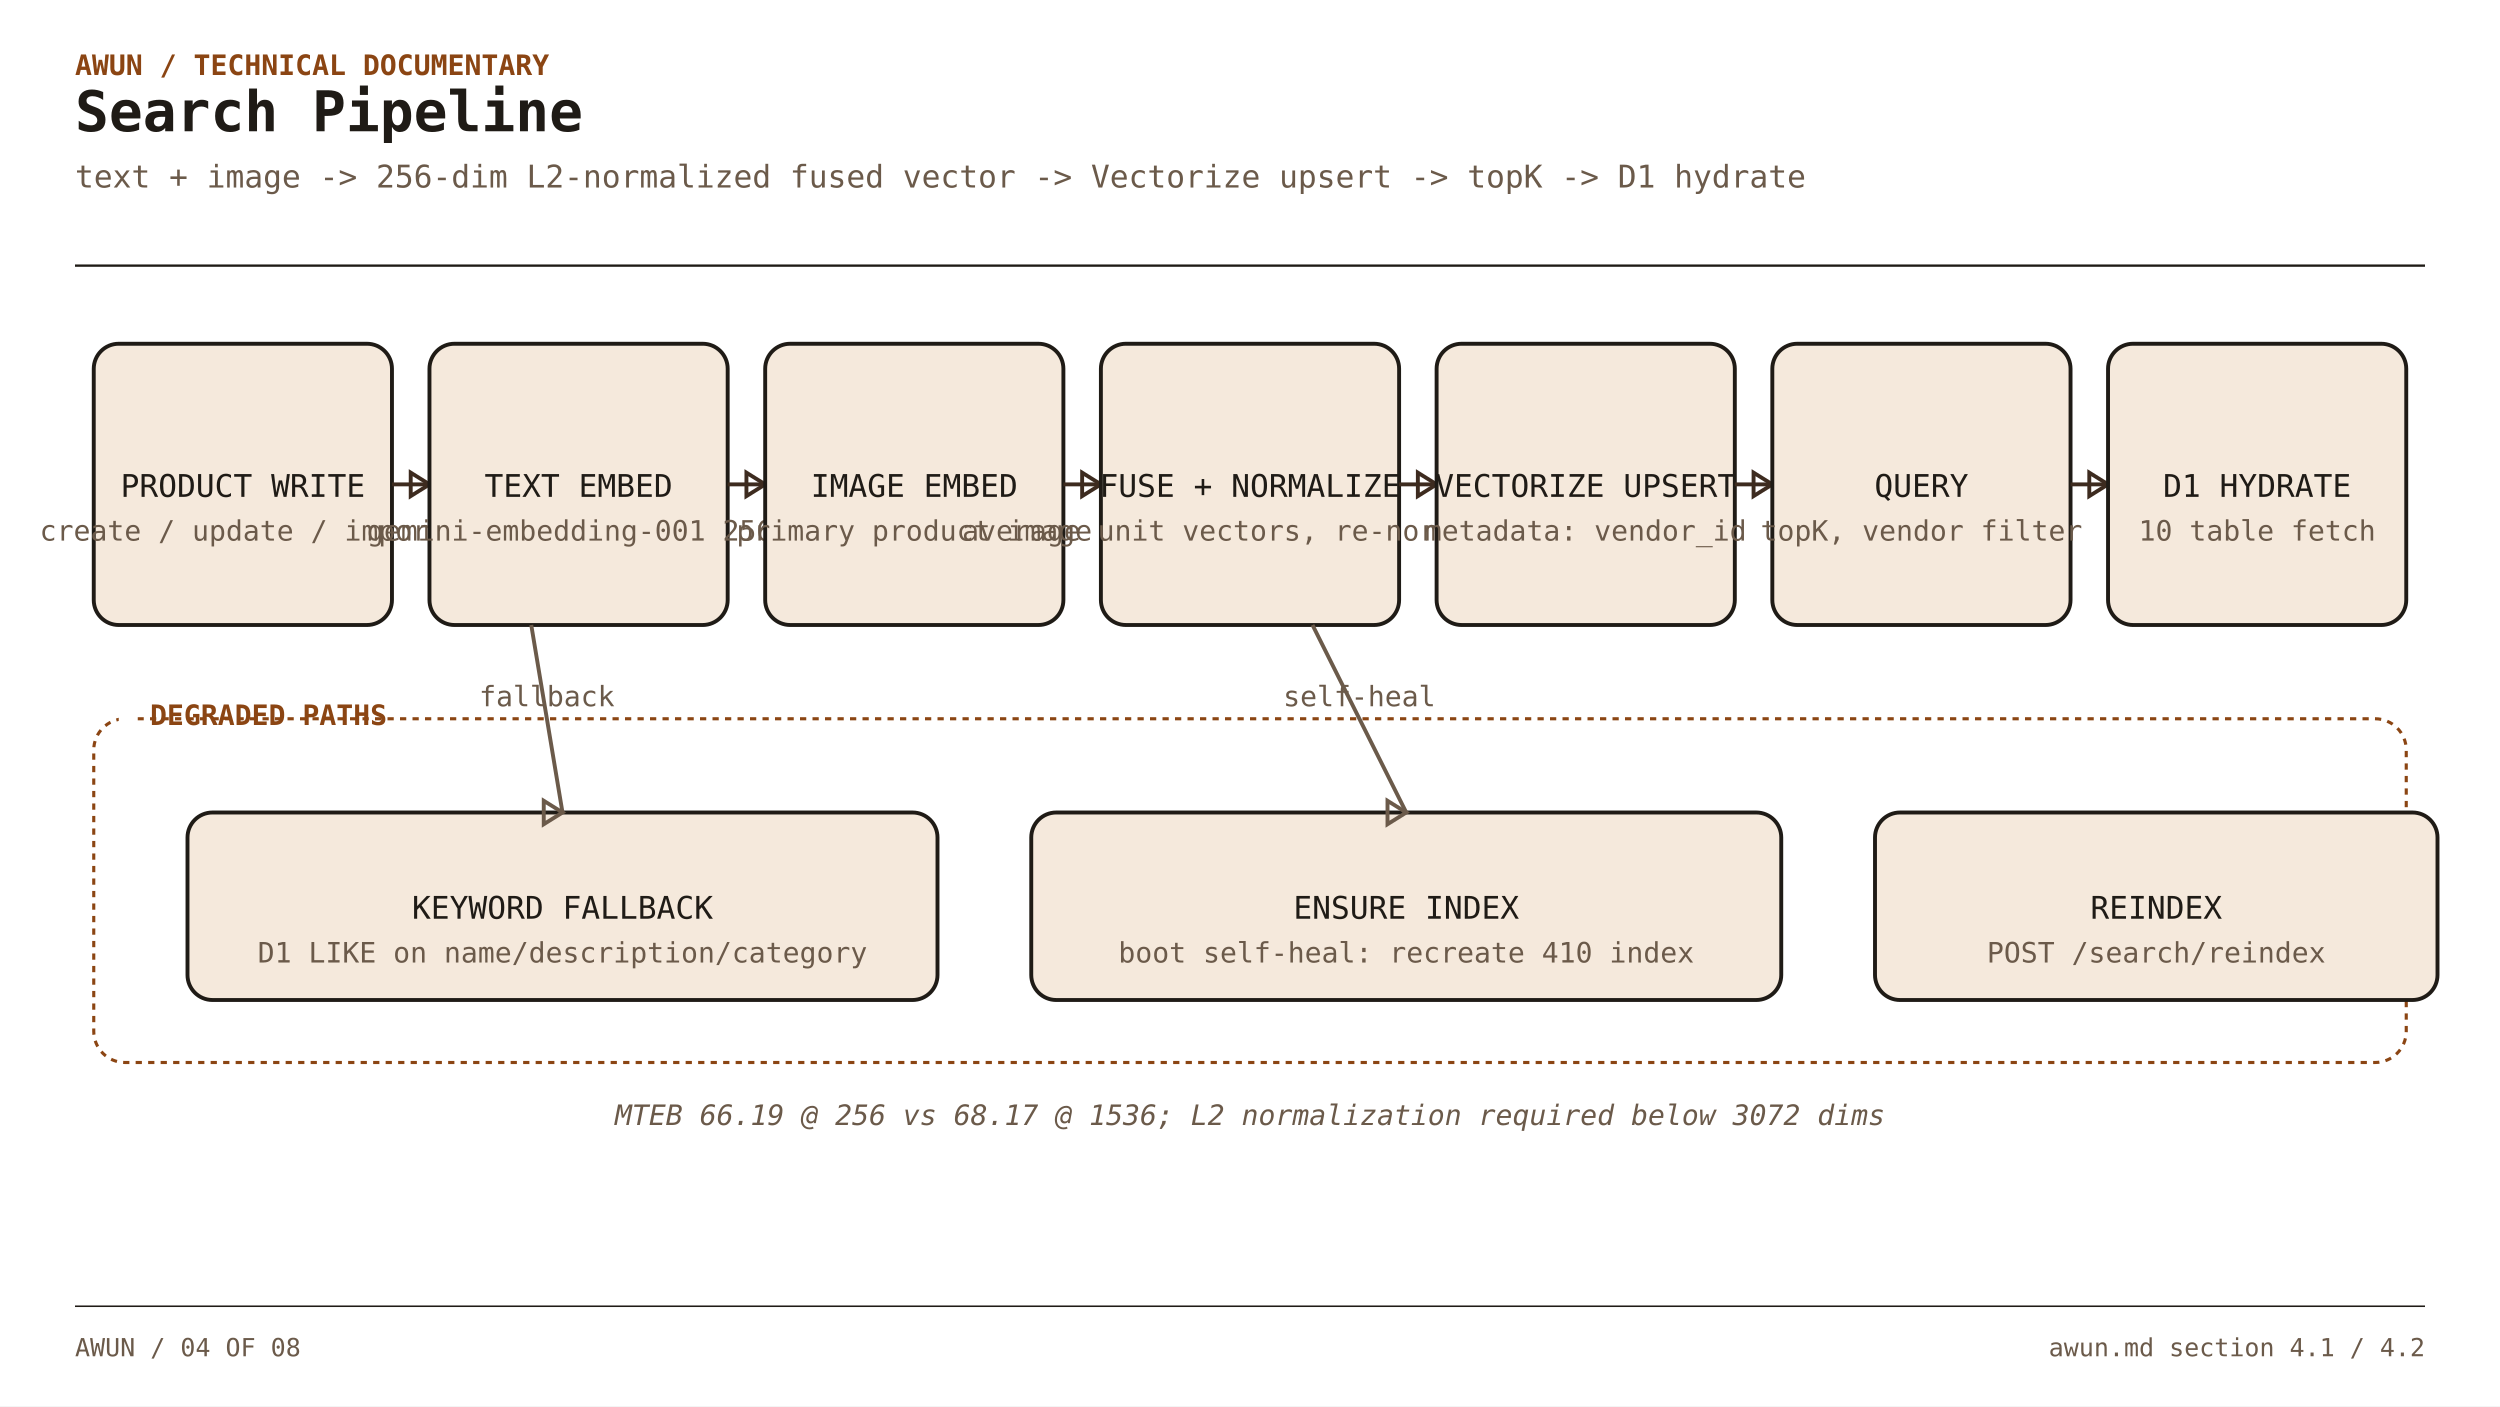
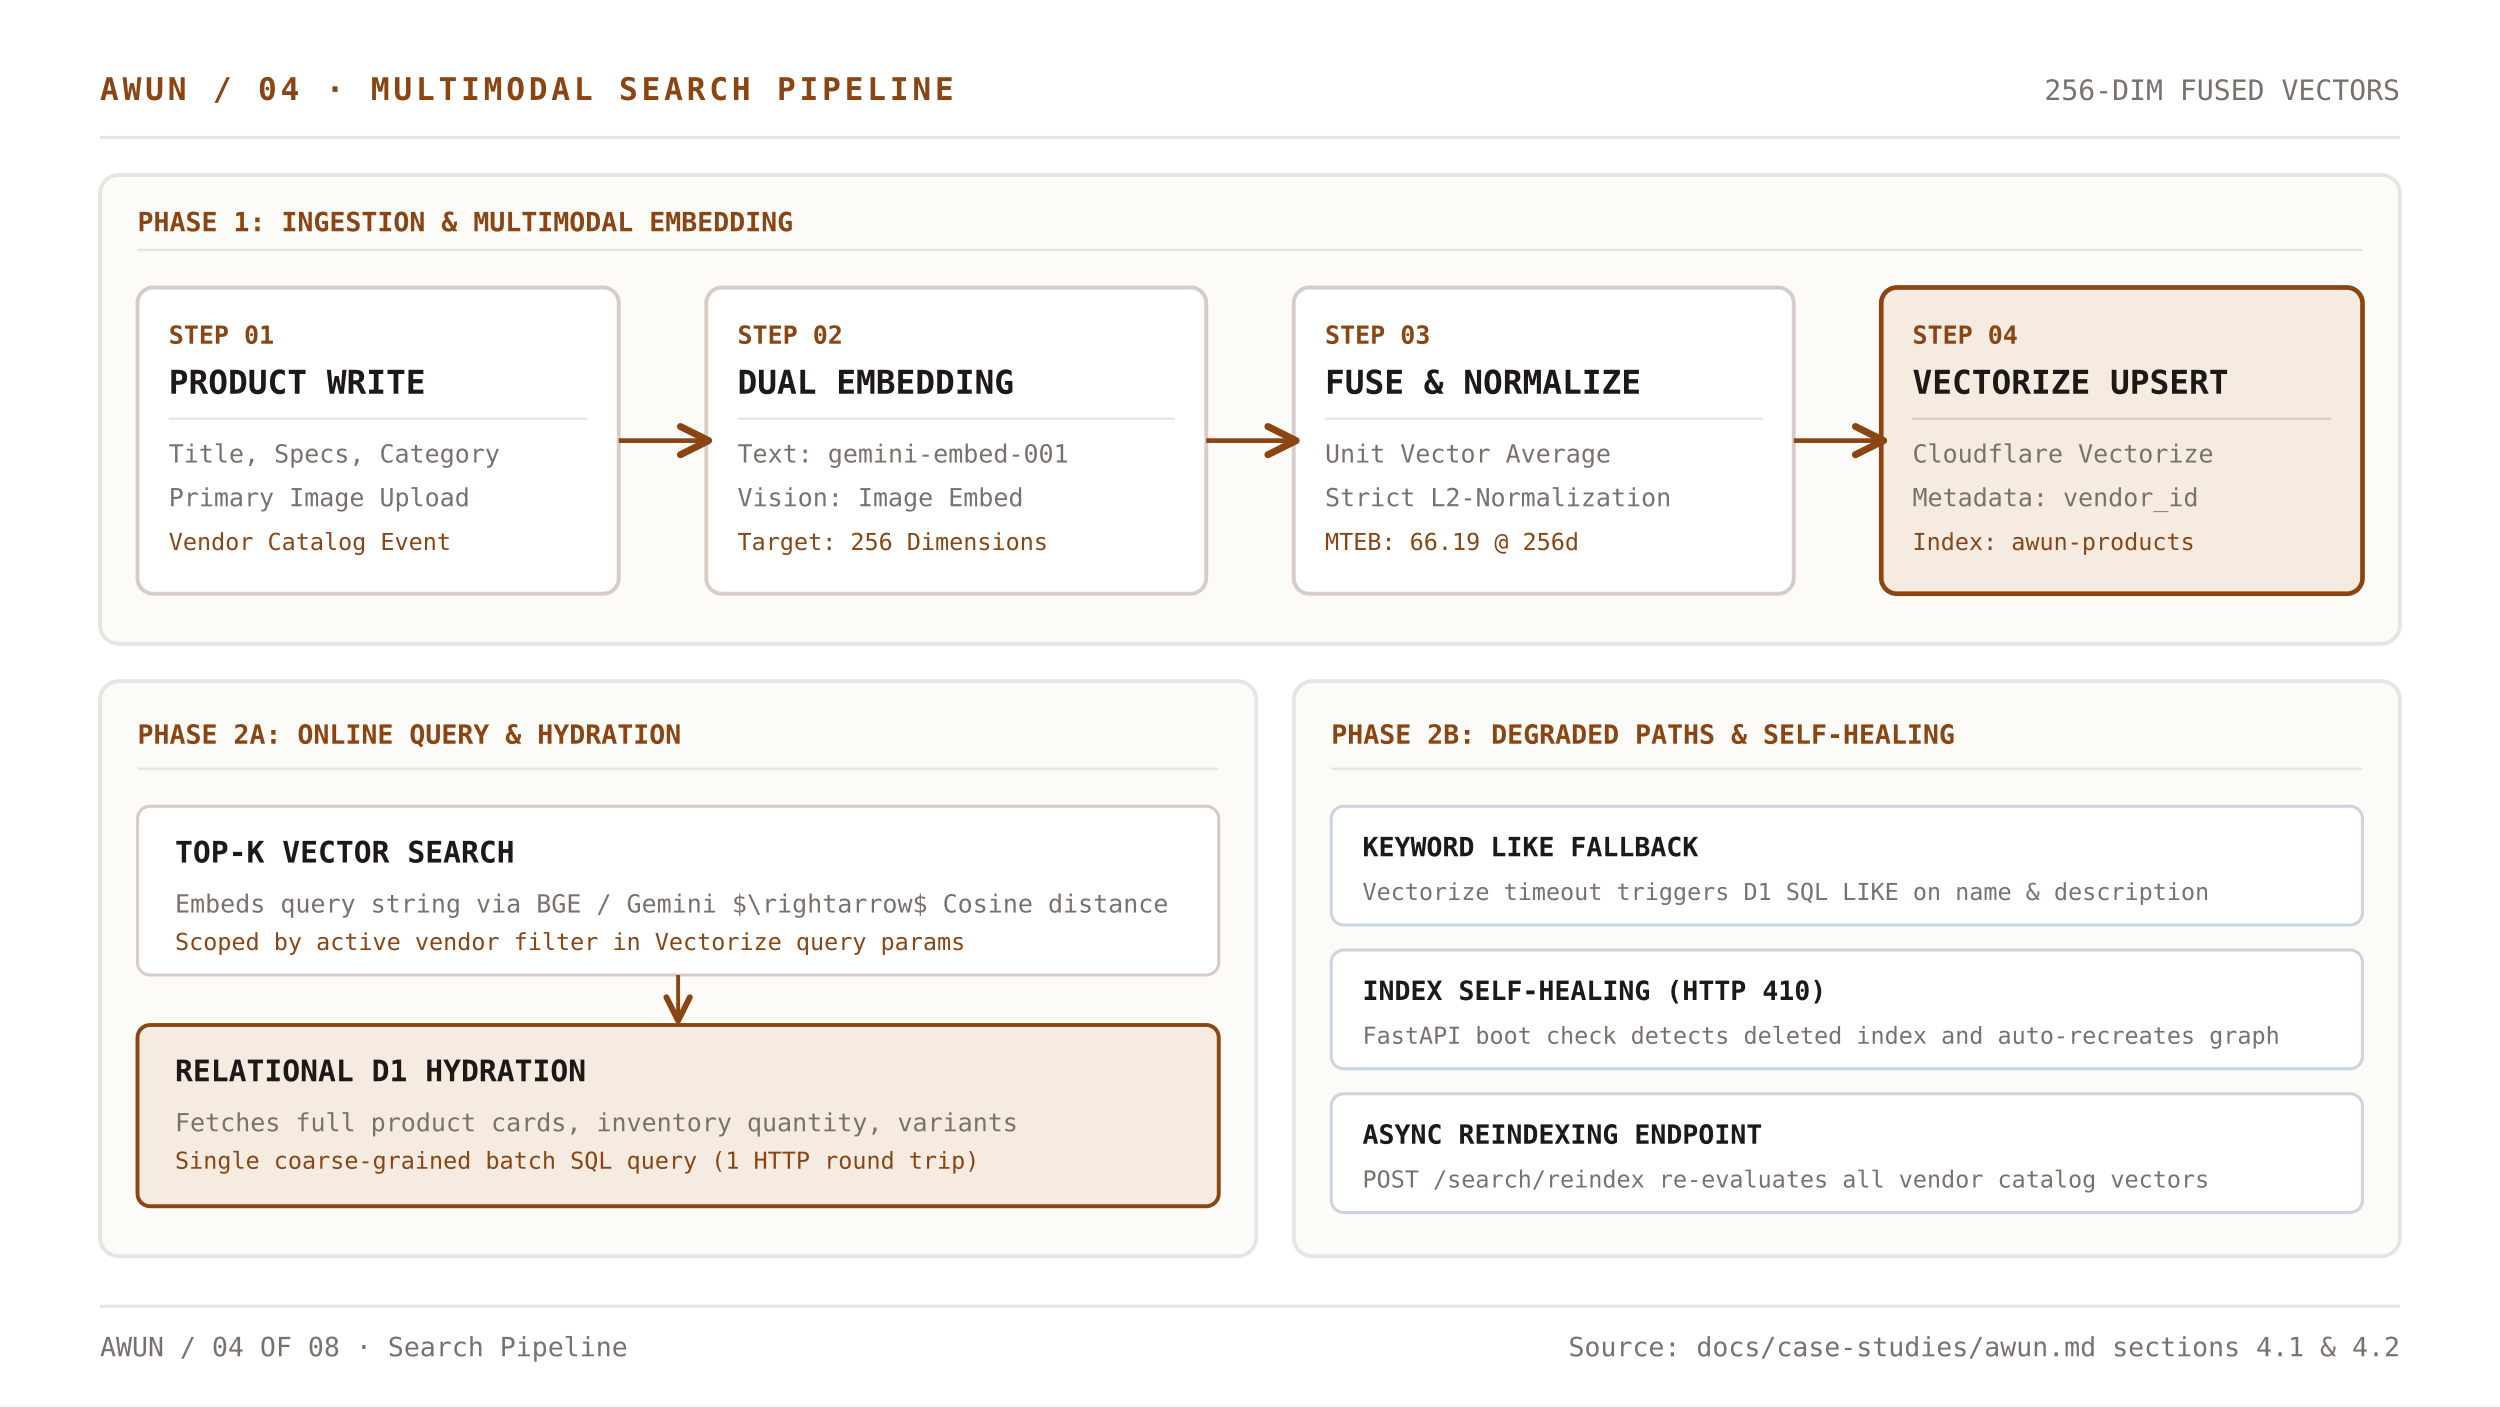
- <svg xmlns="http://www.w3.org/2000/svg" viewBox="0 0 800 450" width="100%" height="100%" preserveAspectRatio="xMidYMid meet" role="img" aria-labelledby="t-04 d-04">
-   <rect x="0" y="0" width="800" height="450" fill="#FFFFFF" />
+ <svg xmlns="http://www.w3.org/2000/svg" viewBox="0 0 800 450" width="100%" height="100%" preserveAspectRatio="xMidYMid meet" role="img" font-family="'JetBrains Mono', ui-monospace, Menlo, Consolas, monospace" style="font-family:'JetBrains Mono',ui-monospace,monospace">
  <defs>
-     <marker id="chev_04" viewBox="0 0 10 10" refX="9" refY="5" markerWidth="7" markerHeight="7" orient="auto-start-reverse">
-       <path d="M 0 0 L 9 5 L 0 10" fill="none" stroke="#3D2B1F" stroke-width="1.4" />
+     <marker id="arrow-terracotta" markerWidth="9" markerHeight="9" refX="7" refY="4.5" orient="auto">
+       <path d="M1.5 1.5 L7.5 4.5 L1.5 7.5" fill="none" stroke="#8B4513" stroke-width="1.5" stroke-linecap="round" stroke-linejoin="round" />
+     </marker>
+     <marker id="arrow-amber" markerWidth="9" markerHeight="9" refX="7" refY="4.5" orient="auto">
+       <path d="M1.5 1.5 L7.5 4.5 L1.5 7.5" fill="none" stroke="#D97706" stroke-width="1.5" stroke-linecap="round" stroke-linejoin="round" />
    </marker>
  </defs>
-   <text x="24" y="24" text-anchor="start" font-family="'JetBrains Mono', 'Menlo', 'Consolas', monospace" font-size="9" font-weight="600" fill="#8B4513">AWUN / TECHNICAL DOCUMENTARY</text>
-   <text x="24" y="42" text-anchor="start" font-family="'JetBrains Mono', 'Menlo', 'Consolas', monospace" font-size="18" font-weight="600" fill="#1F1B16">Search Pipeline</text>
-   <text x="24" y="60" text-anchor="start" font-family="'JetBrains Mono', 'Menlo', 'Consolas', monospace" font-size="10" font-weight="400" fill="#6B5A4A">text + image -&gt; 256-dim L2-normalized fused vector -&gt; Vectorize upsert -&gt; topK -&gt; D1 hydrate</text>
-   <line x1="24" y1="85" x2="776" y2="85" stroke="#1F1B16" stroke-width="0.75" />
-   <rect x="30.0" y="110" width="95.429" height="90" rx="8" ry="8" fill="#F5E9DC" stroke="#1F1B16" stroke-width="1.25" />
-   <text x="77.714" y="159.0" text-anchor="middle" font-family="'JetBrains Mono', 'Menlo', 'Consolas', monospace" font-size="10" font-weight="500" fill="#1F1B16">PRODUCT WRITE</text>
-   <text x="77.714" y="173.0" text-anchor="middle" font-family="'JetBrains Mono', 'Menlo', 'Consolas', monospace" font-size="9" fill="#6B5A4A">create / update / import</text>
-   <path d="M 125.429 155.0 L 137.429 155.0" stroke="#3D2B1F" stroke-width="1.25" fill="none" />
-   <path d="M 137.429 155.0 L 131.429 151.25 L 131.429 158.75 Z" fill="none" stroke="#3D2B1F" stroke-width="1.25" />
-   <rect x="137.429" y="110" width="95.429" height="90" rx="8" ry="8" fill="#F5E9DC" stroke="#1F1B16" stroke-width="1.25" />
-   <text x="185.143" y="159.0" text-anchor="middle" font-family="'JetBrains Mono', 'Menlo', 'Consolas', monospace" font-size="10" font-weight="500" fill="#1F1B16">TEXT EMBED</text>
-   <text x="185.143" y="173.0" text-anchor="middle" font-family="'JetBrains Mono', 'Menlo', 'Consolas', monospace" font-size="9" fill="#6B5A4A">gemini-embedding-001 256d</text>
-   <path d="M 232.857 155.0 L 244.857 155.0" stroke="#3D2B1F" stroke-width="1.25" fill="none" />
-   <path d="M 244.857 155.0 L 238.857 151.25 L 238.857 158.75 Z" fill="none" stroke="#3D2B1F" stroke-width="1.25" />
-   <rect x="244.857" y="110" width="95.429" height="90" rx="8" ry="8" fill="#F5E9DC" stroke="#1F1B16" stroke-width="1.25" />
-   <text x="292.571" y="159.0" text-anchor="middle" font-family="'JetBrains Mono', 'Menlo', 'Consolas', monospace" font-size="10" font-weight="500" fill="#1F1B16">IMAGE EMBED</text>
-   <text x="292.571" y="173.0" text-anchor="middle" font-family="'JetBrains Mono', 'Menlo', 'Consolas', monospace" font-size="9" fill="#6B5A4A">primary product image</text>
-   <path d="M 340.286 155.0 L 352.286 155.0" stroke="#3D2B1F" stroke-width="1.25" fill="none" />
-   <path d="M 352.286 155.0 L 346.286 151.25 L 346.286 158.75 Z" fill="none" stroke="#3D2B1F" stroke-width="1.25" />
-   <rect x="352.286" y="110" width="95.429" height="90" rx="8" ry="8" fill="#F5E9DC" stroke="#1F1B16" stroke-width="1.25" />
-   <text x="400.0" y="159.0" text-anchor="middle" font-family="'JetBrains Mono', 'Menlo', 'Consolas', monospace" font-size="10" font-weight="500" fill="#1F1B16">FUSE + NORMALIZE</text>
-   <text x="400.0" y="173.0" text-anchor="middle" font-family="'JetBrains Mono', 'Menlo', 'Consolas', monospace" font-size="9" fill="#6B5A4A">average unit vectors, re-normalize</text>
-   <path d="M 447.714 155.0 L 459.714 155.0" stroke="#3D2B1F" stroke-width="1.25" fill="none" />
-   <path d="M 459.714 155.0 L 453.714 151.25 L 453.714 158.75 Z" fill="none" stroke="#3D2B1F" stroke-width="1.25" />
-   <rect x="459.714" y="110" width="95.429" height="90" rx="8" ry="8" fill="#F5E9DC" stroke="#1F1B16" stroke-width="1.25" />
-   <text x="507.429" y="159.0" text-anchor="middle" font-family="'JetBrains Mono', 'Menlo', 'Consolas', monospace" font-size="10" font-weight="500" fill="#1F1B16">VECTORIZE UPSERT</text>
-   <text x="507.429" y="173.0" text-anchor="middle" font-family="'JetBrains Mono', 'Menlo', 'Consolas', monospace" font-size="9" fill="#6B5A4A">metadata: vendor_id</text>
-   <path d="M 555.143 155.0 L 567.143 155.0" stroke="#3D2B1F" stroke-width="1.25" fill="none" />
-   <path d="M 567.143 155.0 L 561.143 151.25 L 561.143 158.75 Z" fill="none" stroke="#3D2B1F" stroke-width="1.25" />
-   <rect x="567.143" y="110" width="95.429" height="90" rx="8" ry="8" fill="#F5E9DC" stroke="#1F1B16" stroke-width="1.25" />
-   <text x="614.857" y="159.0" text-anchor="middle" font-family="'JetBrains Mono', 'Menlo', 'Consolas', monospace" font-size="10" font-weight="500" fill="#1F1B16">QUERY</text>
-   <text x="614.857" y="173.0" text-anchor="middle" font-family="'JetBrains Mono', 'Menlo', 'Consolas', monospace" font-size="9" fill="#6B5A4A">topK, vendor filter</text>
-   <path d="M 662.571 155.0 L 674.571 155.0" stroke="#3D2B1F" stroke-width="1.25" fill="none" />
-   <path d="M 674.571 155.0 L 668.571 151.25 L 668.571 158.75 Z" fill="none" stroke="#3D2B1F" stroke-width="1.25" />
-   <rect x="674.571" y="110" width="95.429" height="90" rx="8" ry="8" fill="#F5E9DC" stroke="#1F1B16" stroke-width="1.25" />
-   <text x="722.286" y="159.0" text-anchor="middle" font-family="'JetBrains Mono', 'Menlo', 'Consolas', monospace" font-size="10" font-weight="500" fill="#1F1B16">D1 HYDRATE</text>
-   <text x="722.286" y="173.0" text-anchor="middle" font-family="'JetBrains Mono', 'Menlo', 'Consolas', monospace" font-size="9" fill="#6B5A4A">10 table fetch</text>
-   <rect x="30" y="230" width="740" height="110" rx="10" ry="10" fill="#FFFFFF" stroke="#8B4513" stroke-width="1" stroke-dasharray="2 2" />
-   <rect x="38" y="221" width="6" height="14" fill="#FFFFFF" stroke="none" />
-   <text x="48" y="232" font-family="'JetBrains Mono', 'Menlo', 'Consolas', monospace" font-size="9" font-weight="600" fill="#8B4513">DEGRADED PATHS</text>
-   <rect x="60" y="260" width="240" height="60" rx="8" ry="8" fill="#F5E9DC" stroke="#1F1B16" stroke-width="1.25" />
-   <text x="180.0" y="294.0" text-anchor="middle" font-family="'JetBrains Mono', 'Menlo', 'Consolas', monospace" font-size="10" font-weight="500" fill="#1F1B16">KEYWORD FALLBACK</text>
-   <text x="180.0" y="308.0" text-anchor="middle" font-family="'JetBrains Mono', 'Menlo', 'Consolas', monospace" font-size="9" fill="#6B5A4A">D1 LIKE on name/description/category</text>
-   <rect x="330" y="260" width="240" height="60" rx="8" ry="8" fill="#F5E9DC" stroke="#1F1B16" stroke-width="1.25" />
-   <text x="450.0" y="294.0" text-anchor="middle" font-family="'JetBrains Mono', 'Menlo', 'Consolas', monospace" font-size="10" font-weight="500" fill="#1F1B16">ENSURE INDEX</text>
-   <text x="450.0" y="308.0" text-anchor="middle" font-family="'JetBrains Mono', 'Menlo', 'Consolas', monospace" font-size="9" fill="#6B5A4A">boot self-heal: recreate 410 index</text>
-   <rect x="600" y="260" width="180" height="60" rx="8" ry="8" fill="#F5E9DC" stroke="#1F1B16" stroke-width="1.25" />
-   <text x="690.0" y="294.0" text-anchor="middle" font-family="'JetBrains Mono', 'Menlo', 'Consolas', monospace" font-size="10" font-weight="500" fill="#1F1B16">REINDEX</text>
-   <text x="690.0" y="308.0" text-anchor="middle" font-family="'JetBrains Mono', 'Menlo', 'Consolas', monospace" font-size="9" fill="#6B5A4A">POST /search/reindex</text>
-   <path d="M 170 200 L 180 260" stroke="#6B5A4A" stroke-width="1.25" fill="none" />
-   <path d="M 180 260 L 174 256.25 L 174 263.75 Z" fill="none" stroke="#6B5A4A" stroke-width="1.25" />
-   <text x="175.0" y="226.0" text-anchor="middle" font-family="'JetBrains Mono', 'Menlo', 'Consolas', monospace" font-size="9" fill="#6B5A4A">fallback</text>
-   <path d="M 420 200 L 450 260" stroke="#6B5A4A" stroke-width="1.25" fill="none" />
-   <path d="M 450 260 L 444 256.25 L 444 263.75 Z" fill="none" stroke="#6B5A4A" stroke-width="1.25" />
-   <text x="435.0" y="226.0" text-anchor="middle" font-family="'JetBrains Mono', 'Menlo', 'Consolas', monospace" font-size="9" fill="#6B5A4A">self-heal</text>
-   <text x="400.0" y="360" text-anchor="middle" font-family="'JetBrains Mono', 'Menlo', 'Consolas', monospace" font-size="9" font-weight="400" fill="#6B5A4A" font-style="italic">MTEB 66.19 @ 256 vs 68.17 @ 1536; L2 normalization required below 3072 dims</text>
-   <line x1="24" y1="418" x2="776" y2="418" stroke="#1F1B16" stroke-width="0.5" />
-   <text x="24" y="434" text-anchor="start" font-family="'JetBrains Mono', 'Menlo', 'Consolas', monospace" font-size="8" font-weight="400" fill="#6B5A4A">AWUN / 04 OF 08</text>
-   <text x="776" y="434" text-anchor="end" font-family="'JetBrains Mono', 'Menlo', 'Consolas', monospace" font-size="8" font-weight="400" fill="#6B5A4A">awun.md section 4.1 / 4.2</text>
+   <rect x="0" y="0" width="800" height="450" fill="#FFFFFF" />
+   <text x="32" y="32" font-size="10" font-weight="600" fill="#8B4513" letter-spacing="0.12em">AWUN / 04 · MULTIMODAL SEARCH PIPELINE</text>
+   <text x="768" y="32" font-size="9" font-weight="500" fill="#78716C" text-anchor="end">256-DIM FUSED VECTORS</text>
+   <line x1="32" y1="44" x2="768" y2="44" stroke="#E7E5E4" stroke-width="1" />
+   <rect x="32" y="56" width="736" height="150" rx="6" fill="#FDFBF7" stroke="#E7E5E4" stroke-width="1.25" />
+   <text x="44" y="74" font-size="8.5" font-weight="600" fill="#8B4513">PHASE 1: INGESTION &amp; MULTIMODAL EMBEDDING</text>
+   <line x1="44" y1="80" x2="756" y2="80" stroke="#E7E5E4" stroke-width="0.75" />
+   <rect x="44" y="92" width="154" height="98" rx="5" fill="#FFFFFF" stroke="#D7CCC8" stroke-width="1.25" />
+   <text x="54" y="110" font-size="8" font-weight="600" fill="#8B4513">STEP 01</text>
+   <text x="54" y="126" font-size="10.5" font-weight="600" fill="#1C1917">PRODUCT WRITE</text>
+   <line x1="54" y1="134" x2="188" y2="134" stroke="#E7E5E4" stroke-width="0.75" />
+   <text x="54" y="148" font-size="8" fill="#78716C">Title, Specs, Category</text>
+   <text x="54" y="162" font-size="8" fill="#78716C">Primary Image Upload</text>
+   <text x="54" y="176" font-size="7.5" fill="#8B4513">Vendor Catalog Event</text>
+   <rect x="226" y="92" width="160" height="98" rx="5" fill="#FFFFFF" stroke="#D7CCC8" stroke-width="1.25" />
+   <text x="236" y="110" font-size="8" font-weight="600" fill="#8B4513">STEP 02</text>
+   <text x="236" y="126" font-size="10.5" font-weight="600" fill="#1C1917">DUAL EMBEDDING</text>
+   <line x1="236" y1="134" x2="376" y2="134" stroke="#E7E5E4" stroke-width="0.75" />
+   <text x="236" y="148" font-size="8" fill="#78716C">Text: gemini-embed-001</text>
+   <text x="236" y="162" font-size="8" fill="#78716C">Vision: Image Embed</text>
+   <text x="236" y="176" font-size="7.5" fill="#8B4513">Target: 256 Dimensions</text>
+   <rect x="414" y="92" width="160" height="98" rx="5" fill="#FFFFFF" stroke="#D7CCC8" stroke-width="1.25" />
+   <text x="424" y="110" font-size="8" font-weight="600" fill="#8B4513">STEP 03</text>
+   <text x="424" y="126" font-size="10.5" font-weight="600" fill="#1C1917">FUSE &amp; NORMALIZE</text>
+   <line x1="424" y1="134" x2="564" y2="134" stroke="#E7E5E4" stroke-width="0.75" />
+   <text x="424" y="148" font-size="8" fill="#78716C">Unit Vector Average</text>
+   <text x="424" y="162" font-size="8" fill="#78716C">Strict L2-Normalization</text>
+   <text x="424" y="176" font-size="7.5" fill="#8B4513">MTEB: 66.19 @ 256d</text>
+   <rect x="602" y="92" width="154" height="98" rx="5" fill="#F5EBE1" stroke="#8B4513" stroke-width="1.5" />
+   <text x="612" y="110" font-size="8" font-weight="600" fill="#8B4513">STEP 04</text>
+   <text x="612" y="126" font-size="10.5" font-weight="600" fill="#1C1917">VECTORIZE UPSERT</text>
+   <line x1="612" y1="134" x2="746" y2="134" stroke="#D7CCC8" stroke-width="0.75" />
+   <text x="612" y="148" font-size="8" fill="#78716C">Cloudflare Vectorize</text>
+   <text x="612" y="162" font-size="8" fill="#78716C">Metadata: vendor_id</text>
+   <text x="612" y="176" font-size="7.5" fill="#8B4513">Index: awun-products</text>
+   <path d="M198 141 L226 141" fill="none" stroke="#8B4513" stroke-width="1.5" marker-end="url(#arrow-terracotta)" />
+   <path d="M386 141 L414 141" fill="none" stroke="#8B4513" stroke-width="1.5" marker-end="url(#arrow-terracotta)" />
+   <path d="M574 141 L602 141" fill="none" stroke="#8B4513" stroke-width="1.5" marker-end="url(#arrow-terracotta)" />
+   <rect x="32" y="218" width="370" height="184" rx="6" fill="#FDFBF7" stroke="#E7E5E4" stroke-width="1.25" />
+   <text x="44" y="238" font-size="8.5" font-weight="600" fill="#8B4513">PHASE 2A: ONLINE QUERY &amp; HYDRATION</text>
+   <line x1="44" y1="246" x2="390" y2="246" stroke="#E7E5E4" stroke-width="0.75" />
+   <rect x="44" y="258" width="346" height="54" rx="4" fill="#FFFFFF" stroke="#D7CCC8" stroke-width="1" />
+   <text x="56" y="276" font-size="9.5" font-weight="600" fill="#1C1917">TOP-K VECTOR SEARCH</text>
+   <text x="56" y="292" font-size="8" fill="#78716C">Embeds query string via BGE / Gemini $\rightarrow$ Cosine distance</text>
+   <text x="56" y="304" font-size="7.5" fill="#8B4513">Scoped by active vendor filter in Vectorize query params</text>
+   <path d="M217 312 L217 326" fill="none" stroke="#8B4513" stroke-width="1.25" marker-end="url(#arrow-terracotta)" />
+   <rect x="44" y="328" width="346" height="58" rx="4" fill="#F5EBE1" stroke="#8B4513" stroke-width="1.25" />
+   <text x="56" y="346" font-size="9.5" font-weight="600" fill="#1C1917">RELATIONAL D1 HYDRATION</text>
+   <text x="56" y="362" font-size="8" fill="#78716C">Fetches full product cards, inventory quantity, variants</text>
+   <text x="56" y="374" font-size="7.5" fill="#8B4513">Single coarse-grained batch SQL query (1 HTTP round trip)</text>
+   <rect x="414" y="218" width="354" height="184" rx="6" fill="#FDFBF7" stroke="#E7E5E4" stroke-width="1.25" />
+   <text x="426" y="238" font-size="8.5" font-weight="600" fill="#8B4513">PHASE 2B: DEGRADED PATHS &amp; SELF-HEALING</text>
+   <line x1="426" y1="246" x2="756" y2="246" stroke="#E7E5E4" stroke-width="0.75" />
+   <rect x="426" y="258" width="330" height="38" rx="4" fill="#FFFFFF" stroke="#CBD5E1" stroke-width="1" />
+   <text x="436" y="274" font-size="8.5" font-weight="600" fill="#1C1917">KEYWORD LIKE FALLBACK</text>
+   <text x="436" y="288" font-size="7.5" fill="#78716C">Vectorize timeout triggers D1 SQL LIKE on name &amp; description</text>
+   <rect x="426" y="304" width="330" height="38" rx="4" fill="#FFFFFF" stroke="#CBD5E1" stroke-width="1" />
+   <text x="436" y="320" font-size="8.5" font-weight="600" fill="#1C1917">INDEX SELF-HEALING (HTTP 410)</text>
+   <text x="436" y="334" font-size="7.5" fill="#78716C">FastAPI boot check detects deleted index and auto-recreates graph</text>
+   <rect x="426" y="350" width="330" height="38" rx="4" fill="#FFFFFF" stroke="#CBD5E1" stroke-width="1" />
+   <text x="436" y="366" font-size="8.5" font-weight="600" fill="#1C1917">ASYNC REINDEXING ENDPOINT</text>
+   <text x="436" y="380" font-size="7.5" fill="#78716C">POST /search/reindex re-evaluates all vendor catalog vectors</text>
+   <line x1="32" y1="418" x2="768" y2="418" stroke="#E7E5E4" stroke-width="1" />
+   <text x="32" y="434" font-size="8.5" fill="#78716C">AWUN / 04 OF 08 · Search Pipeline</text>
+   <text x="768" y="434" font-size="8.5" fill="#78716C" text-anchor="end">Source: docs/case-studies/awun.md sections 4.1 &amp; 4.2</text>
</svg>
